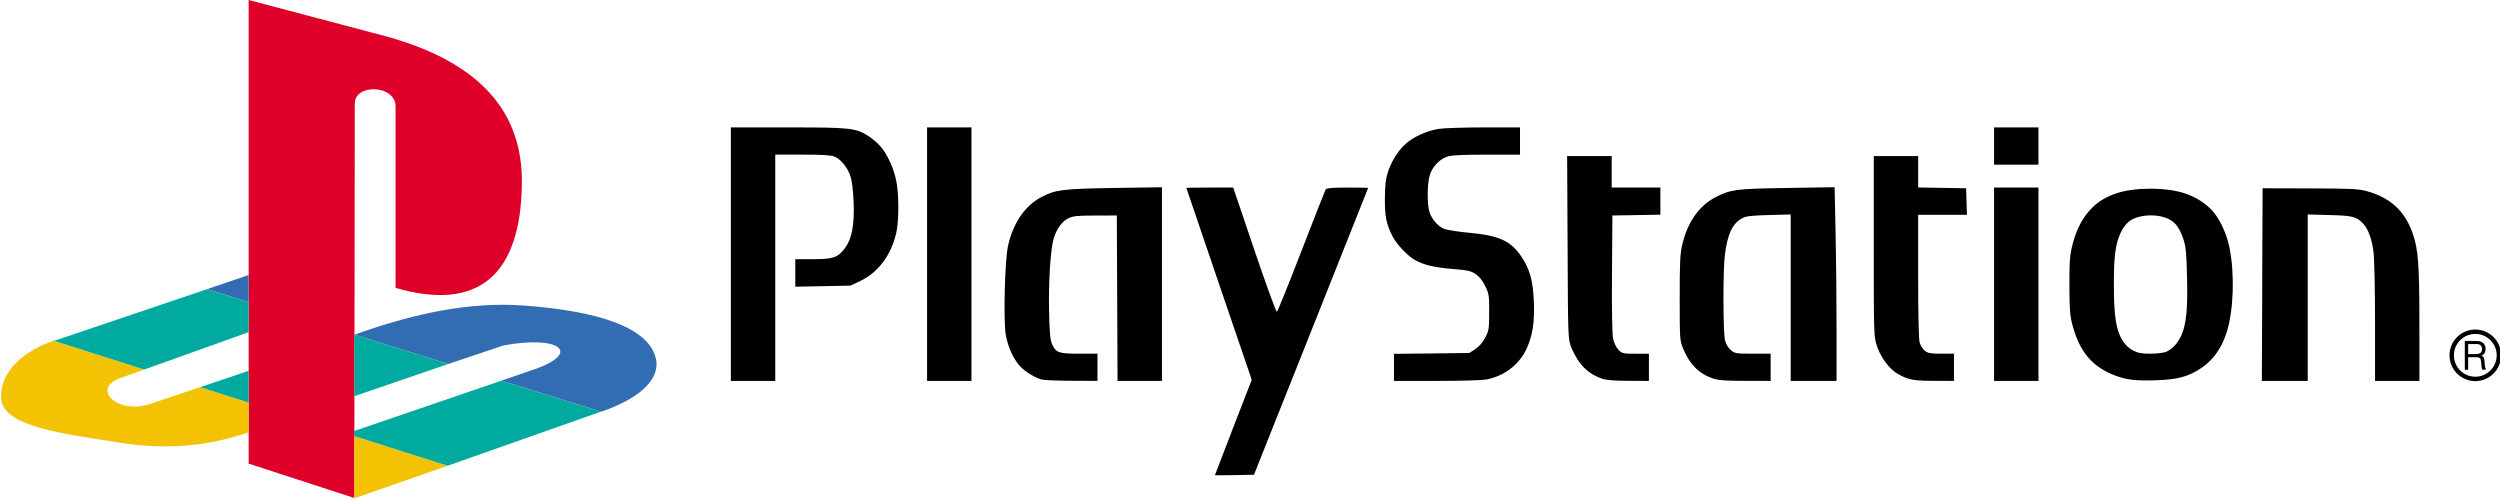
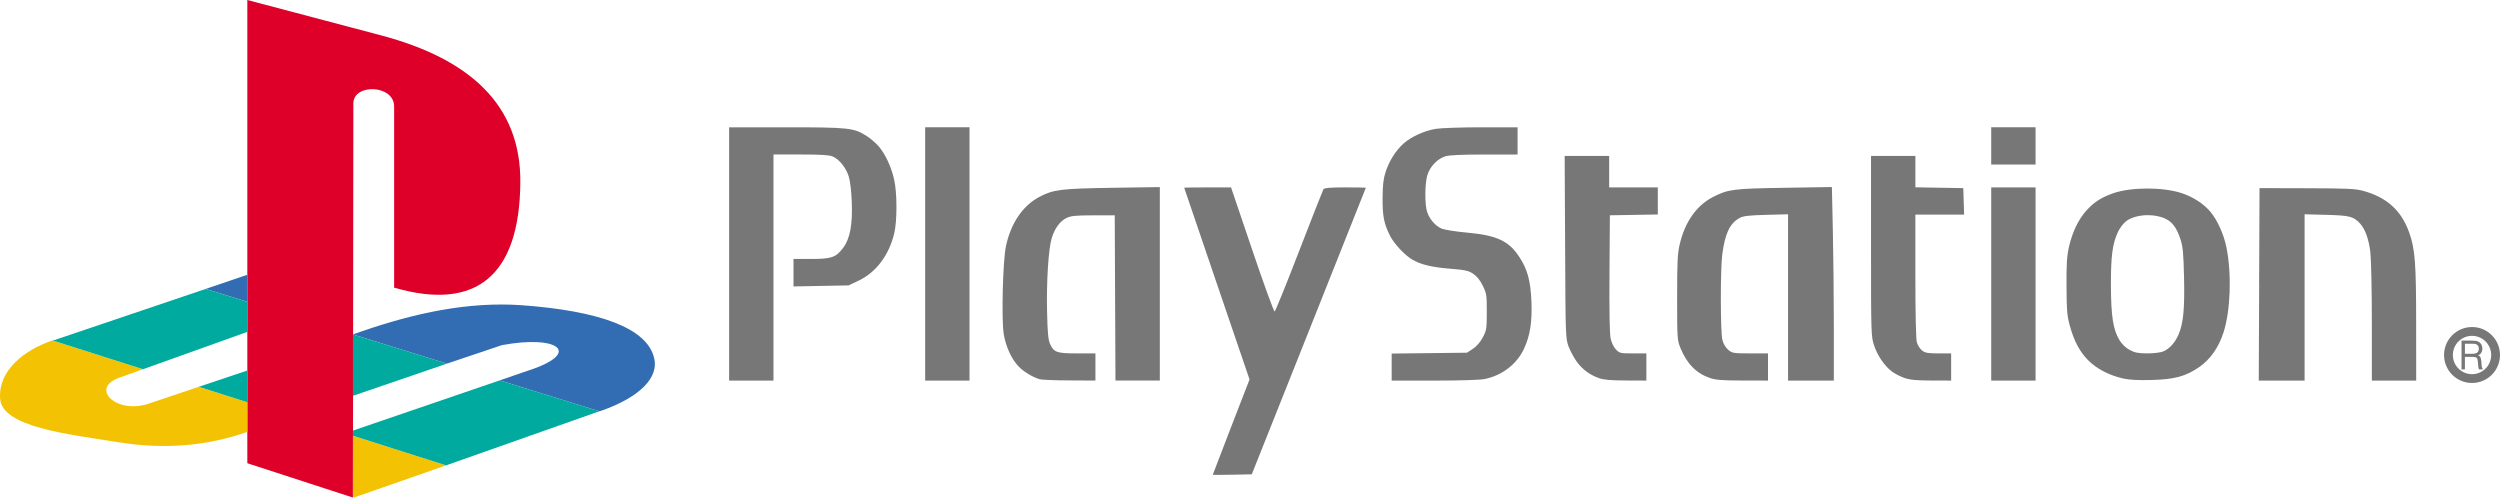
- <svg xmlns="http://www.w3.org/2000/svg" version="1.1" id="svg2" x="0px" y="0px" width="567.429px" height="113.032px" viewBox="0 0 567.429 113.032" enable-background="new 0 0 567.429 113.032" xml:space="preserve">
+ <svg xmlns="http://www.w3.org/2000/svg" version="1.1" id="svg2" x="0px" y="0px" width="567.927px" height="113.032px" viewBox="0.25 0 567.927 113.032" enable-background="new 0.25 0 567.927 113.032" xml:space="preserve">
  <g>
-     <path id="path2998" d="M165.884,28.918v28.77v28.769h5.039h5.039V60.776V35.095h6.186c4.461,0,6.475,0.12,7.233,0.437   c1.496,0.625,3.036,2.529,3.667,4.521c0.331,1.047,0.604,3.313,0.701,5.831c0.2,5.154-0.398,8.356-1.971,10.433   c-1.641,2.168-2.645,2.51-7.284,2.51h-3.982v3.119v3.127l6.257-0.121l6.258-0.122l2.214-1.046c4.045-1.908,6.982-5.811,8.167-10.84   c0.662-2.808,0.652-9.086-0.021-12.099c-0.646-2.896-1.991-5.813-3.504-7.579c-0.633-0.738-1.857-1.797-2.712-2.347   c-2.933-1.882-4.062-2.001-18.356-2.001H165.884z M210.419,28.918v28.77v28.769h5.038h5.039V57.688v-28.77h-5.039H210.419z    M336.791,28.918c-4.514,0.001-9.158,0.16-10.321,0.346c-2.622,0.418-5.682,1.805-7.415,3.372c-1.748,1.579-3.238,3.949-4.044,6.44   c-0.501,1.548-0.659,2.959-0.68,5.933c-0.028,4.103,0.317,5.851,1.728,8.614c0.916,1.798,3.361,4.393,5.039,5.363   c1.948,1.129,4.44,1.727,8.725,2.072c3.26,0.264,4.02,0.426,5.08,1.129c0.834,0.551,1.566,1.453,2.184,2.711   c0.87,1.771,0.919,2.141,0.915,5.953c-0.004,3.801-0.058,4.176-0.896,5.771c-0.567,1.083-1.385,2.032-2.244,2.601l-1.352,0.895   l-8.563,0.102l-8.553,0.092v3.077v3.068h9.73c5.92,0,10.412-0.146,11.459-0.366c3.984-0.839,7.299-3.421,8.908-6.938   c1.357-2.963,1.834-6.008,1.656-10.576c-0.186-4.817-0.9-7.441-2.824-10.32c-2.389-3.576-5.063-4.802-11.854-5.424   c-2.513-0.23-5.086-0.635-5.72-0.904c-1.397-0.592-2.704-2.082-3.28-3.738c-0.57-1.633-0.561-6.361,0.02-8.359   c0.572-1.973,2.306-3.79,4.135-4.338c0.884-0.266,3.852-0.396,8.848-0.396H345v-3.09v-3.088H336.791L336.791,28.918z    M452.597,28.918v4.227v4.226h5.039h5.039v-4.226v-4.227h-5.039H452.597z M355.695,35.42l0.104,20.723   c0.09,20.399,0.104,20.754,0.803,22.604c0.389,1.033,1.225,2.58,1.857,3.443c1.293,1.76,2.973,2.994,5.1,3.738   c1.023,0.359,2.76,0.498,6.064,0.51l4.633,0.02V83.37v-3.088h-3.027c-2.881,0-3.072-0.039-3.891-0.895   c-0.508-0.529-1.006-1.563-1.207-2.52c-0.221-1.032-0.313-6.405-0.256-14.791l0.092-13.164l5.445-0.092l5.445-0.092v-3.076v-3.08   h-5.527h-5.525v-3.576V35.42h-5.049H355.695L355.695,35.42z M425.291,35.42v20.469c0,19.797,0.023,20.54,0.672,22.512   c0.77,2.347,2.338,4.672,4.043,5.973c0.65,0.497,1.939,1.165,2.863,1.482c1.289,0.445,2.73,0.582,6.156,0.59l4.469,0.01v-3.088   V80.28h-2.885c-2.41,0-3.02-0.104-3.727-0.662c-0.467-0.365-0.996-1.205-1.18-1.868c-0.205-0.739-0.336-6.584-0.336-15.106V48.748   h5.537h5.537l-0.092-3.007l-0.092-3.008l-5.445-0.09l-5.443-0.093v-3.565V35.42h-5.039H425.291L425.291,35.42z M416.402,42.489   l-10.758,0.174c-11.568,0.178-12.766,0.32-16.162,2.042c-3.799,1.925-6.447,5.663-7.648,10.788   c-0.502,2.138-0.59,3.979-0.59,12.109c0,9.231,0.027,9.661,0.742,11.428c1.441,3.561,3.586,5.759,6.674,6.826   c1.361,0.471,2.781,0.58,7.457,0.588l5.771,0.011v-3.089v-3.088h-4.043c-3.828,0-4.088-0.047-4.998-0.813   c-0.602-0.505-1.092-1.35-1.32-2.255c-0.453-1.794-0.475-15.937-0.031-19.362c0.631-4.865,1.727-7.146,4.014-8.371   c0.787-0.42,2.145-0.57,5.973-0.67l4.957-0.132v18.896v18.885h5.203h5.201V74.315c0-6.674-0.105-16.567-0.225-21.982   L416.402,42.489z M263.73,42.5l-10.808,0.162c-11.746,0.181-13.433,0.396-16.64,2.113c-3.725,1.994-6.385,5.936-7.508,11.123   c-0.713,3.295-1.047,16.791-0.498,20.053c0.48,2.847,1.811,5.713,3.404,7.334c1.172,1.193,3.117,2.369,4.743,2.865   c0.447,0.137,3.481,0.258,6.745,0.273l5.932,0.031v-3.088V80.28h-4.154c-4.686,0-5.303-0.221-6.186-2.235   c-0.395-0.897-0.549-2.662-0.65-7.416c-0.146-6.756,0.324-14.086,1.056-16.519c0.657-2.185,1.881-3.863,3.321-4.57   c1.052-0.516,2.019-0.613,6.125-0.62l4.875-0.011l0.082,18.773l0.082,18.772h5.039h5.039V64.473V42.5L263.73,42.5z M274.58,42.571   c-2.928,0-5.319,0.037-5.313,0.082c0.004,0.045,3.346,9.857,7.426,21.811l7.416,21.738l-4.176,10.769   c-2.295,5.927-4.175,10.819-4.175,10.869s1.993,0.05,4.429,0l4.43-0.091l12.951-32.508c7.127-17.879,12.963-32.543,12.963-32.588   c0.002-0.045-2.102-0.082-4.684-0.082c-3.404,0-4.765,0.113-4.947,0.408c-0.137,0.223-2.627,6.543-5.525,14.049   c-2.898,7.504-5.398,13.688-5.566,13.744c-0.17,0.057-2.471-6.265-5.109-14.049l-4.795-14.152H274.58z M452.597,42.571v21.942   v21.942h5.039h5.039V64.513V42.571h-5.039H452.597z M513.548,42.733l-0.094,21.861h0.012l-0.092,21.861h5.211h5.201V67.571V48.676   l4.957,0.133c5.262,0.137,6.141,0.356,7.619,1.939c1.16,1.24,1.988,3.499,2.357,6.439c0.191,1.539,0.346,8.603,0.346,16.01v13.258   h5.039h5.037l-0.01-12.922c-0.002-13.704-0.242-16.956-1.564-20.672c-1.795-5.053-5.102-8.049-10.482-9.508   c-1.779-0.483-3.68-0.567-12.811-0.59L513.548,42.733L513.548,42.733z M488.07,42.825c-2.842,0-5.674,0.357-7.709,1.057   c-2.709,0.932-4.41,2.023-6.117,3.921c-1.852,2.06-3.193,4.849-3.98,8.259c-0.482,2.09-0.596,3.844-0.568,8.939   c0.027,5.359,0.133,6.729,0.711,8.848c0.979,3.596,2.26,6.016,4.205,7.985c1.916,1.938,4.748,3.423,7.936,4.146   c1.434,0.324,3.422,0.426,6.461,0.344c5.238-0.139,7.73-0.813,10.787-2.904c2.563-1.752,4.5-4.516,5.598-7.995   c1.57-4.968,1.846-13.157,0.641-19.2c-0.586-2.936-2.01-6.119-3.598-8.056c-1.492-1.821-3.936-3.418-6.551-4.287   C493.773,43.182,490.912,42.825,488.07,42.825L488.07,42.825z M488.193,48.879c1.475,0,2.953,0.285,4.113,0.873   c1.514,0.768,2.465,2.104,3.291,4.632c0.541,1.653,0.676,3.158,0.803,8.625c0.166,7.14-0.162,10.505-1.27,13.043   c-0.781,1.792-2.045,3.185-3.434,3.779c-0.592,0.253-2.156,0.446-3.605,0.446c-2.055,0-2.844-0.145-3.992-0.75   c-0.902-0.478-1.773-1.295-2.336-2.205c-1.469-2.371-1.953-5.48-1.973-12.484c-0.016-6.667,0.328-9.348,1.557-12.059   c0.416-0.92,1.256-2.043,1.879-2.52C484.41,49.356,486.296,48.879,488.193,48.879L488.193,48.879z" />
-     <path id="path3775" d="M559.435,83.912h0.77v-2.835h1.756c0.48,0,0.795,0.078,0.938,0.232c0.139,0.148,0.229,0.493,0.268,1.032   l0.068,0.836c0.012,0.159,0.029,0.292,0.055,0.399c0.023,0.115,0.063,0.228,0.117,0.335h0.807v-0.21   c-0.064-0.057-0.107-0.125-0.135-0.204c-0.037-0.095-0.063-0.212-0.072-0.351l-0.07-0.972c-0.047-0.472-0.109-0.796-0.189-0.972   c-0.117-0.264-0.322-0.422-0.611-0.477c0.309-0.07,0.555-0.244,0.742-0.525c0.189-0.285,0.283-0.633,0.283-1.039   c0-0.334-0.068-0.625-0.207-0.871c-0.145-0.275-0.352-0.487-0.617-0.635c-0.217-0.12-0.477-0.198-0.777-0.234   c-0.201-0.023-0.508-0.036-0.914-0.036h-2.209V83.912L559.435,83.912z M560.207,80.375v-2.288h1.557   c0.303,0,0.523,0.008,0.662,0.022c0.205,0.033,0.369,0.092,0.488,0.174c0.146,0.097,0.256,0.219,0.328,0.369   c0.08,0.158,0.121,0.334,0.121,0.526c0,0.433-0.121,0.739-0.367,0.921c-0.246,0.184-0.648,0.274-1.207,0.274L560.207,80.375   L560.207,80.375z" />
-     <path id="path3004" fill="none" stroke="#000000" stroke-miterlimit="10" d="M567.179,80.649c0,2.957-2.398,5.356-5.355,5.356   c-2.959,0-5.355-2.397-5.355-5.356s2.396-5.356,5.355-5.356C564.781,75.292,567.179,77.69,567.179,80.649z" />
-     <g id="g3" transform="translate(-61.6856, -312.868)">
-       <path id="path7" fill="#DE0029" d="M142.207,336.374l-0.099,89.525l-23.986-7.801v-105.23l30.618,8.096    c19.599,5.267,31.592,15.507,31.398,33.45c-0.195,20.873-9.849,29.258-28.667,23.797v-41.155    C151.469,332.08,142.207,331.789,142.207,336.374L142.207,336.374z" />
-       <path id="path9" fill="#F3C202" d="M107.102,400.738l-11.311,3.804c-7.314,2.537-13.554-3.412-6.826-5.853l5.46-1.948    l-20.575-6.536c-6.338,2.148-12.288,6.73-11.896,13.168c0.39,6.533,15.309,8.095,26.815,9.947    c10.726,1.754,20.477,0.779,29.351-2.342v-6.73L107.102,400.738L107.102,400.738z M142.302,425.9l20.965-7.313l-21.16-6.729    v13.557L142.302,425.9L142.302,425.9z" />
-       <path id="path11" fill="#326DB3" d="M198.08,406.299l0.389-0.099c9.167-3.217,13.067-7.707,12.092-11.898    c-1.56-7.021-12.773-10.826-30.033-12.093c-12.384-0.878-24.572,1.853-36.468,5.947l-1.95,0.685l21.355,6.633l12.48-4.197    c13.067-2.436,18.333,1.854,5.755,5.854l-6.242,2.146L198.08,406.299L198.08,406.299z M118.122,375.287l-9.459,3.217l9.459,2.925    V375.287L118.122,375.287z" />
-       <path id="path13" fill="#00AA9E" d="M163.268,418.585l34.812-12.286l-22.624-7.022l-33.348,11.41v1.17L163.268,418.585    L163.268,418.585z M118.122,397.033l-11.019,3.705l11.019,3.512V397.033L118.122,397.033z M142.107,402.789v-13.946l21.355,6.631    L142.107,402.789L142.107,402.789z M94.425,396.742l23.696-8.486v-6.826l-9.459-2.926l-34.324,11.605    c-0.097,0-0.292,0.096-0.487,0.096L94.425,396.742L94.425,396.742z" />
-     </g>
+     <path id="path2998_1_" fill="#777777" d="M165.884,28.918v28.77v28.77h5.039h5.039V60.776V35.095h6.186   c4.461,0,6.475,0.12,7.233,0.438c1.496,0.625,3.036,2.529,3.667,4.521c0.331,1.047,0.604,3.313,0.701,5.831   c0.2,5.154-0.398,8.356-1.971,10.433c-1.641,2.168-2.645,2.51-7.284,2.51h-3.982v3.119v3.127l6.257-0.121l6.258-0.121l2.214-1.047   c4.045-1.908,6.982-5.811,8.167-10.84c0.662-2.808,0.652-9.086-0.021-12.099c-0.646-2.896-1.991-5.813-3.504-7.579   c-0.633-0.738-1.857-1.797-2.712-2.347c-2.933-1.882-4.062-2.001-18.356-2.001H165.884z M210.419,28.918v28.77v28.77h5.038h5.039   v-28.77v-28.77h-5.039H210.419z M336.791,28.918c-4.514,0.001-9.158,0.16-10.32,0.346c-2.623,0.418-5.682,1.805-7.416,3.372   c-1.748,1.579-3.234,3.949-4.043,6.44c-0.502,1.548-0.66,2.959-0.68,5.933c-0.029,4.103,0.316,5.851,1.727,8.614   c0.916,1.798,3.361,4.393,5.039,5.363c1.949,1.13,4.441,1.728,8.729,2.072c3.26,0.265,4.02,0.426,5.08,1.129   c0.834,0.551,1.563,1.453,2.184,2.711c0.869,1.771,0.918,2.142,0.914,5.953c-0.004,3.801-0.057,4.176-0.896,5.771   c-0.566,1.084-1.385,2.032-2.242,2.603l-1.354,0.896l-8.563,0.103l-8.555,0.092v3.077v3.068h9.73c5.92,0,10.412-0.146,11.459-0.367   c3.984-0.838,7.299-3.42,8.908-6.938c1.355-2.963,1.834-6.008,1.656-10.575c-0.188-4.816-0.9-7.44-2.824-10.32   c-2.391-3.575-5.064-4.801-11.855-5.423c-2.512-0.23-5.086-0.635-5.719-0.904c-1.398-0.592-2.705-2.082-3.281-3.738   c-0.566-1.633-0.561-6.361,0.021-8.359c0.57-1.973,2.305-3.79,4.135-4.338c0.883-0.266,3.852-0.396,8.848-0.396H345v-3.09v-3.09   h-8.209V28.918z M452.597,28.918v4.227v4.226h5.039h5.039v-4.226v-4.227h-5.039H452.597L452.597,28.918z M355.695,35.42   l0.104,20.723c0.09,20.398,0.105,20.754,0.803,22.604c0.393,1.033,1.229,2.58,1.857,3.443c1.293,1.76,2.973,2.994,5.1,3.738   c1.023,0.359,2.764,0.498,6.064,0.51l4.633,0.02V83.37v-3.088h-3.027c-2.881,0-3.068-0.039-3.891-0.895   c-0.508-0.529-1.006-1.563-1.207-2.52c-0.221-1.033-0.313-6.406-0.256-14.791l0.092-13.166l5.445-0.092l5.445-0.092v-3.076v-3.08   h-5.527h-5.525v-3.576V35.42h-5.049H355.695L355.695,35.42z M425.291,35.42v20.469c0,19.797,0.023,20.54,0.672,22.512   c0.771,2.348,2.338,4.672,4.043,5.973c0.65,0.498,1.939,1.166,2.863,1.482c1.289,0.445,2.73,0.582,6.156,0.59l4.469,0.01v-3.088   V80.28h-2.885c-2.41,0-3.02-0.104-3.727-0.662c-0.467-0.365-0.996-1.205-1.18-1.867c-0.205-0.74-0.336-6.584-0.336-15.105V48.748   h5.537h5.535l-0.094-3.007l-0.092-3.008l-5.445-0.09l-5.439-0.093v-3.565V35.42h-5.039H425.291L425.291,35.42z M416.402,42.489   l-10.758,0.174c-11.568,0.178-12.766,0.32-16.162,2.042c-3.799,1.925-6.447,5.663-7.648,10.788   c-0.502,2.138-0.59,3.979-0.59,12.109c0,9.23,0.027,9.661,0.742,11.428c1.441,3.561,3.586,5.76,6.674,6.826   c1.361,0.471,2.781,0.58,7.457,0.588l5.771,0.012v-3.09v-3.088h-4.043c-3.828,0-4.088-0.047-4.998-0.813   c-0.602-0.506-1.092-1.35-1.32-2.256c-0.453-1.793-0.475-15.938-0.031-19.361c0.631-4.865,1.727-7.146,4.014-8.371   c0.787-0.42,2.146-0.57,5.977-0.67l4.957-0.132v18.896v18.885h5.199h5.201V74.315c0-6.674-0.104-16.566-0.225-21.982   L416.402,42.489z M263.73,42.5l-10.808,0.162c-11.746,0.181-13.433,0.396-16.64,2.113c-3.725,1.994-6.385,5.936-7.508,11.123   c-0.713,3.295-1.047,16.791-0.498,20.054c0.48,2.846,1.811,5.713,3.404,7.334c1.172,1.192,3.117,2.368,4.743,2.864   c0.447,0.138,3.481,0.259,6.745,0.272l5.932,0.031v-3.088V80.28h-4.154c-4.687,0-5.303-0.221-6.187-2.234   c-0.395-0.896-0.549-2.662-0.65-7.416c-0.146-6.756,0.324-14.085,1.056-16.52c0.657-2.185,1.881-3.863,3.321-4.57   c1.052-0.516,2.019-0.613,6.125-0.62l4.875-0.011l0.082,18.773l0.082,18.771h5.039h5.039v-21.98L263.73,42.5L263.73,42.5z    M274.58,42.571c-2.928,0-5.319,0.037-5.313,0.082c0.004,0.045,3.346,9.857,7.426,21.811l7.416,21.738l-4.176,10.771   c-2.295,5.927-4.175,10.817-4.175,10.868s1.993,0.051,4.429,0l4.43-0.092l12.951-32.508c7.127-17.879,12.963-32.542,12.963-32.588   c0.002-0.045-2.102-0.082-4.684-0.082c-3.404,0-4.766,0.113-4.947,0.408c-0.137,0.223-2.627,6.543-5.525,14.049   c-2.896,7.504-5.396,13.688-5.564,13.744c-0.17,0.057-2.473-6.266-5.107-14.049l-4.796-14.152H274.58z M452.597,42.571v21.942   v21.942h5.039h5.039V64.513V42.571h-5.039H452.597z M513.548,42.733l-0.094,21.861h0.012l-0.092,21.861h5.211h5.201V67.571V48.676   l4.957,0.133c5.262,0.137,6.141,0.356,7.619,1.939c1.156,1.24,1.984,3.499,2.354,6.439c0.191,1.539,0.348,8.603,0.348,16.011   v13.258h5.037h5.037l-0.01-12.922c-0.002-13.705-0.242-16.957-1.563-20.673c-1.797-5.053-5.104-8.049-10.482-9.508   c-1.779-0.483-3.68-0.567-12.811-0.59L513.548,42.733L513.548,42.733z M488.07,42.825c-2.842,0-5.674,0.357-7.709,1.057   c-2.709,0.932-4.41,2.023-6.117,3.921c-1.852,2.06-3.193,4.849-3.98,8.259c-0.479,2.09-0.596,3.845-0.564,8.938   c0.023,5.358,0.133,6.729,0.711,8.849c0.979,3.596,2.26,6.017,4.205,7.985c1.916,1.938,4.748,3.422,7.936,4.146   c1.434,0.324,3.422,0.427,6.461,0.345c5.238-0.14,7.73-0.814,10.787-2.904c2.563-1.752,4.5-4.517,5.598-7.996   c1.57-4.967,1.846-13.155,0.641-19.198c-0.586-2.936-2.01-6.119-3.598-8.056c-1.492-1.821-3.936-3.418-6.551-4.287   C493.773,43.182,490.912,42.825,488.07,42.825L488.07,42.825z M488.193,48.879c1.475,0,2.953,0.285,4.113,0.873   c1.514,0.768,2.465,2.104,3.291,4.632c0.541,1.653,0.676,3.158,0.803,8.625c0.166,7.142-0.162,10.507-1.27,13.043   c-0.781,1.793-2.045,3.187-3.434,3.779c-0.596,0.254-2.156,0.446-3.605,0.446c-2.055,0-2.844-0.146-3.992-0.75   c-0.902-0.478-1.773-1.295-2.336-2.204c-1.469-2.371-1.953-5.48-1.973-12.484c-0.016-6.668,0.328-9.347,1.557-12.06   c0.416-0.92,1.256-2.043,1.879-2.52C484.41,49.356,486.296,48.879,488.193,48.879L488.193,48.879z" />
+   </g>
+   <g>
+     <path id="path3775_1_" fill="#777777" d="M559.435,83.913h0.77v-2.836h1.756c0.48,0,0.795,0.078,0.939,0.232   c0.139,0.148,0.229,0.492,0.268,1.031l0.068,0.836c0.012,0.16,0.027,0.293,0.055,0.4c0.021,0.113,0.063,0.228,0.117,0.334h0.807   v-0.209c-0.063-0.059-0.105-0.125-0.135-0.205c-0.037-0.096-0.064-0.211-0.072-0.352l-0.07-0.973   c-0.047-0.473-0.107-0.797-0.188-0.973c-0.117-0.264-0.322-0.422-0.611-0.477c0.311-0.07,0.555-0.244,0.742-0.525   c0.189-0.285,0.283-0.633,0.283-1.039c0-0.334-0.068-0.625-0.207-0.871c-0.146-0.273-0.354-0.486-0.617-0.635   c-0.217-0.119-0.477-0.197-0.777-0.234c-0.199-0.021-0.508-0.035-0.914-0.035h-2.209v6.527h-0.004V83.913z M560.207,80.375v-2.289   h1.557c0.307,0,0.523,0.008,0.662,0.021c0.205,0.033,0.369,0.094,0.488,0.176c0.146,0.096,0.256,0.219,0.328,0.367   c0.08,0.158,0.121,0.334,0.121,0.525c0,0.434-0.121,0.738-0.367,0.922c-0.246,0.186-0.648,0.273-1.207,0.273L560.207,80.375   L560.207,80.375z" />
+   </g>
+   <path fill="#777777" d="M555.466,80.648c0-3.485,2.807-6.315,6.287-6.354l0,0c0.023-0.002,0.047-0.004,0.07-0.004l0,0  c3.508,0.002,6.354,2.846,6.354,6.358l0,0h-0.002c0,3.511-2.844,6.354-6.354,6.354l0,0  C558.312,87.002,555.466,84.161,555.466,80.648L555.466,80.648z M557.466,80.648c0.004,2.407,1.949,4.353,4.357,4.356l0,0  c2.402-0.006,4.35-1.953,4.354-4.356l0,0c-0.006-2.364-1.885-4.282-4.227-4.354l0,0h-0.129  C559.416,76.297,557.47,78.243,557.466,80.648L557.466,80.648z M561.419,76.206c0.125,0.053,0.219,0.072,0.293,0.08l0,0  c-0.088-0.011-0.172-0.031-0.254-0.063l0,0c-0.061-0.022-0.115-0.052-0.17-0.087l0,0c-0.014-0.008-0.025-0.016-0.039-0.024l0,0  C561.31,76.153,561.369,76.185,561.419,76.206L561.419,76.206z M560.949,75.775c-0.002-0.003-0.002-0.005-0.004-0.008l0,0  C560.947,75.77,560.947,75.772,560.949,75.775L560.949,75.775z M560.937,75.754c-0.002-0.004-0.004-0.008-0.006-0.01l0,0  C560.933,75.749,560.935,75.75,560.937,75.754L560.937,75.754z M560.824,75.288c0-0.113,0.021-0.227,0.059-0.332l0,0  C560.851,75.034,560.822,75.141,560.824,75.288L560.824,75.288z" />
+   <g id="g3" transform="translate(-61.6856, -312.868)">
+     <path id="path7" fill="#DE0029" d="M142.207,336.374l-0.099,89.525l-23.986-7.801v-105.23l30.618,8.096   c19.599,5.267,31.592,15.507,31.398,33.45c-0.195,20.873-9.849,29.257-28.667,23.796v-41.154   C151.469,332.08,142.207,331.789,142.207,336.374L142.207,336.374z" />
+     <path id="path9" fill="#F3C202" d="M107.102,400.738l-11.311,3.805c-7.314,2.537-13.554-3.412-6.826-5.854l5.46-1.947   l-20.575-6.537c-6.338,2.148-12.288,6.73-11.896,13.168c0.39,6.533,15.309,8.097,26.815,9.947   c10.726,1.754,20.477,0.779,29.351-2.342v-6.73L107.102,400.738L107.102,400.738z M142.302,425.9l20.965-7.313l-21.16-6.729v13.557   L142.302,425.9L142.302,425.9z" />
+     <path id="path11" fill="#326DB3" d="M198.08,406.299l0.389-0.099c9.167-3.219,13.067-7.707,12.092-11.898   c-1.56-7.021-12.773-10.826-30.033-12.094c-12.384-0.877-24.572,1.854-36.468,5.947l-1.95,0.686l21.355,6.633l12.48-4.197   c13.067-2.436,18.333,1.854,5.755,5.854l-6.242,2.146L198.08,406.299L198.08,406.299z M118.122,375.286l-9.459,3.217l9.459,2.926   V375.286L118.122,375.286z" />
+     <path id="path13" fill="#00AA9E" d="M163.268,418.585l34.812-12.287l-22.624-7.021l-33.348,11.41v1.17L163.268,418.585   L163.268,418.585z M118.122,397.033l-11.019,3.705l11.019,3.512V397.033L118.122,397.033z M142.107,402.788v-13.945l21.355,6.631   L142.107,402.788L142.107,402.788z M94.425,396.742l23.696-8.484v-6.826l-9.459-2.928l-34.324,11.605   c-0.097,0-0.292,0.096-0.487,0.096L94.425,396.742L94.425,396.742z" />
  </g>
</svg>
